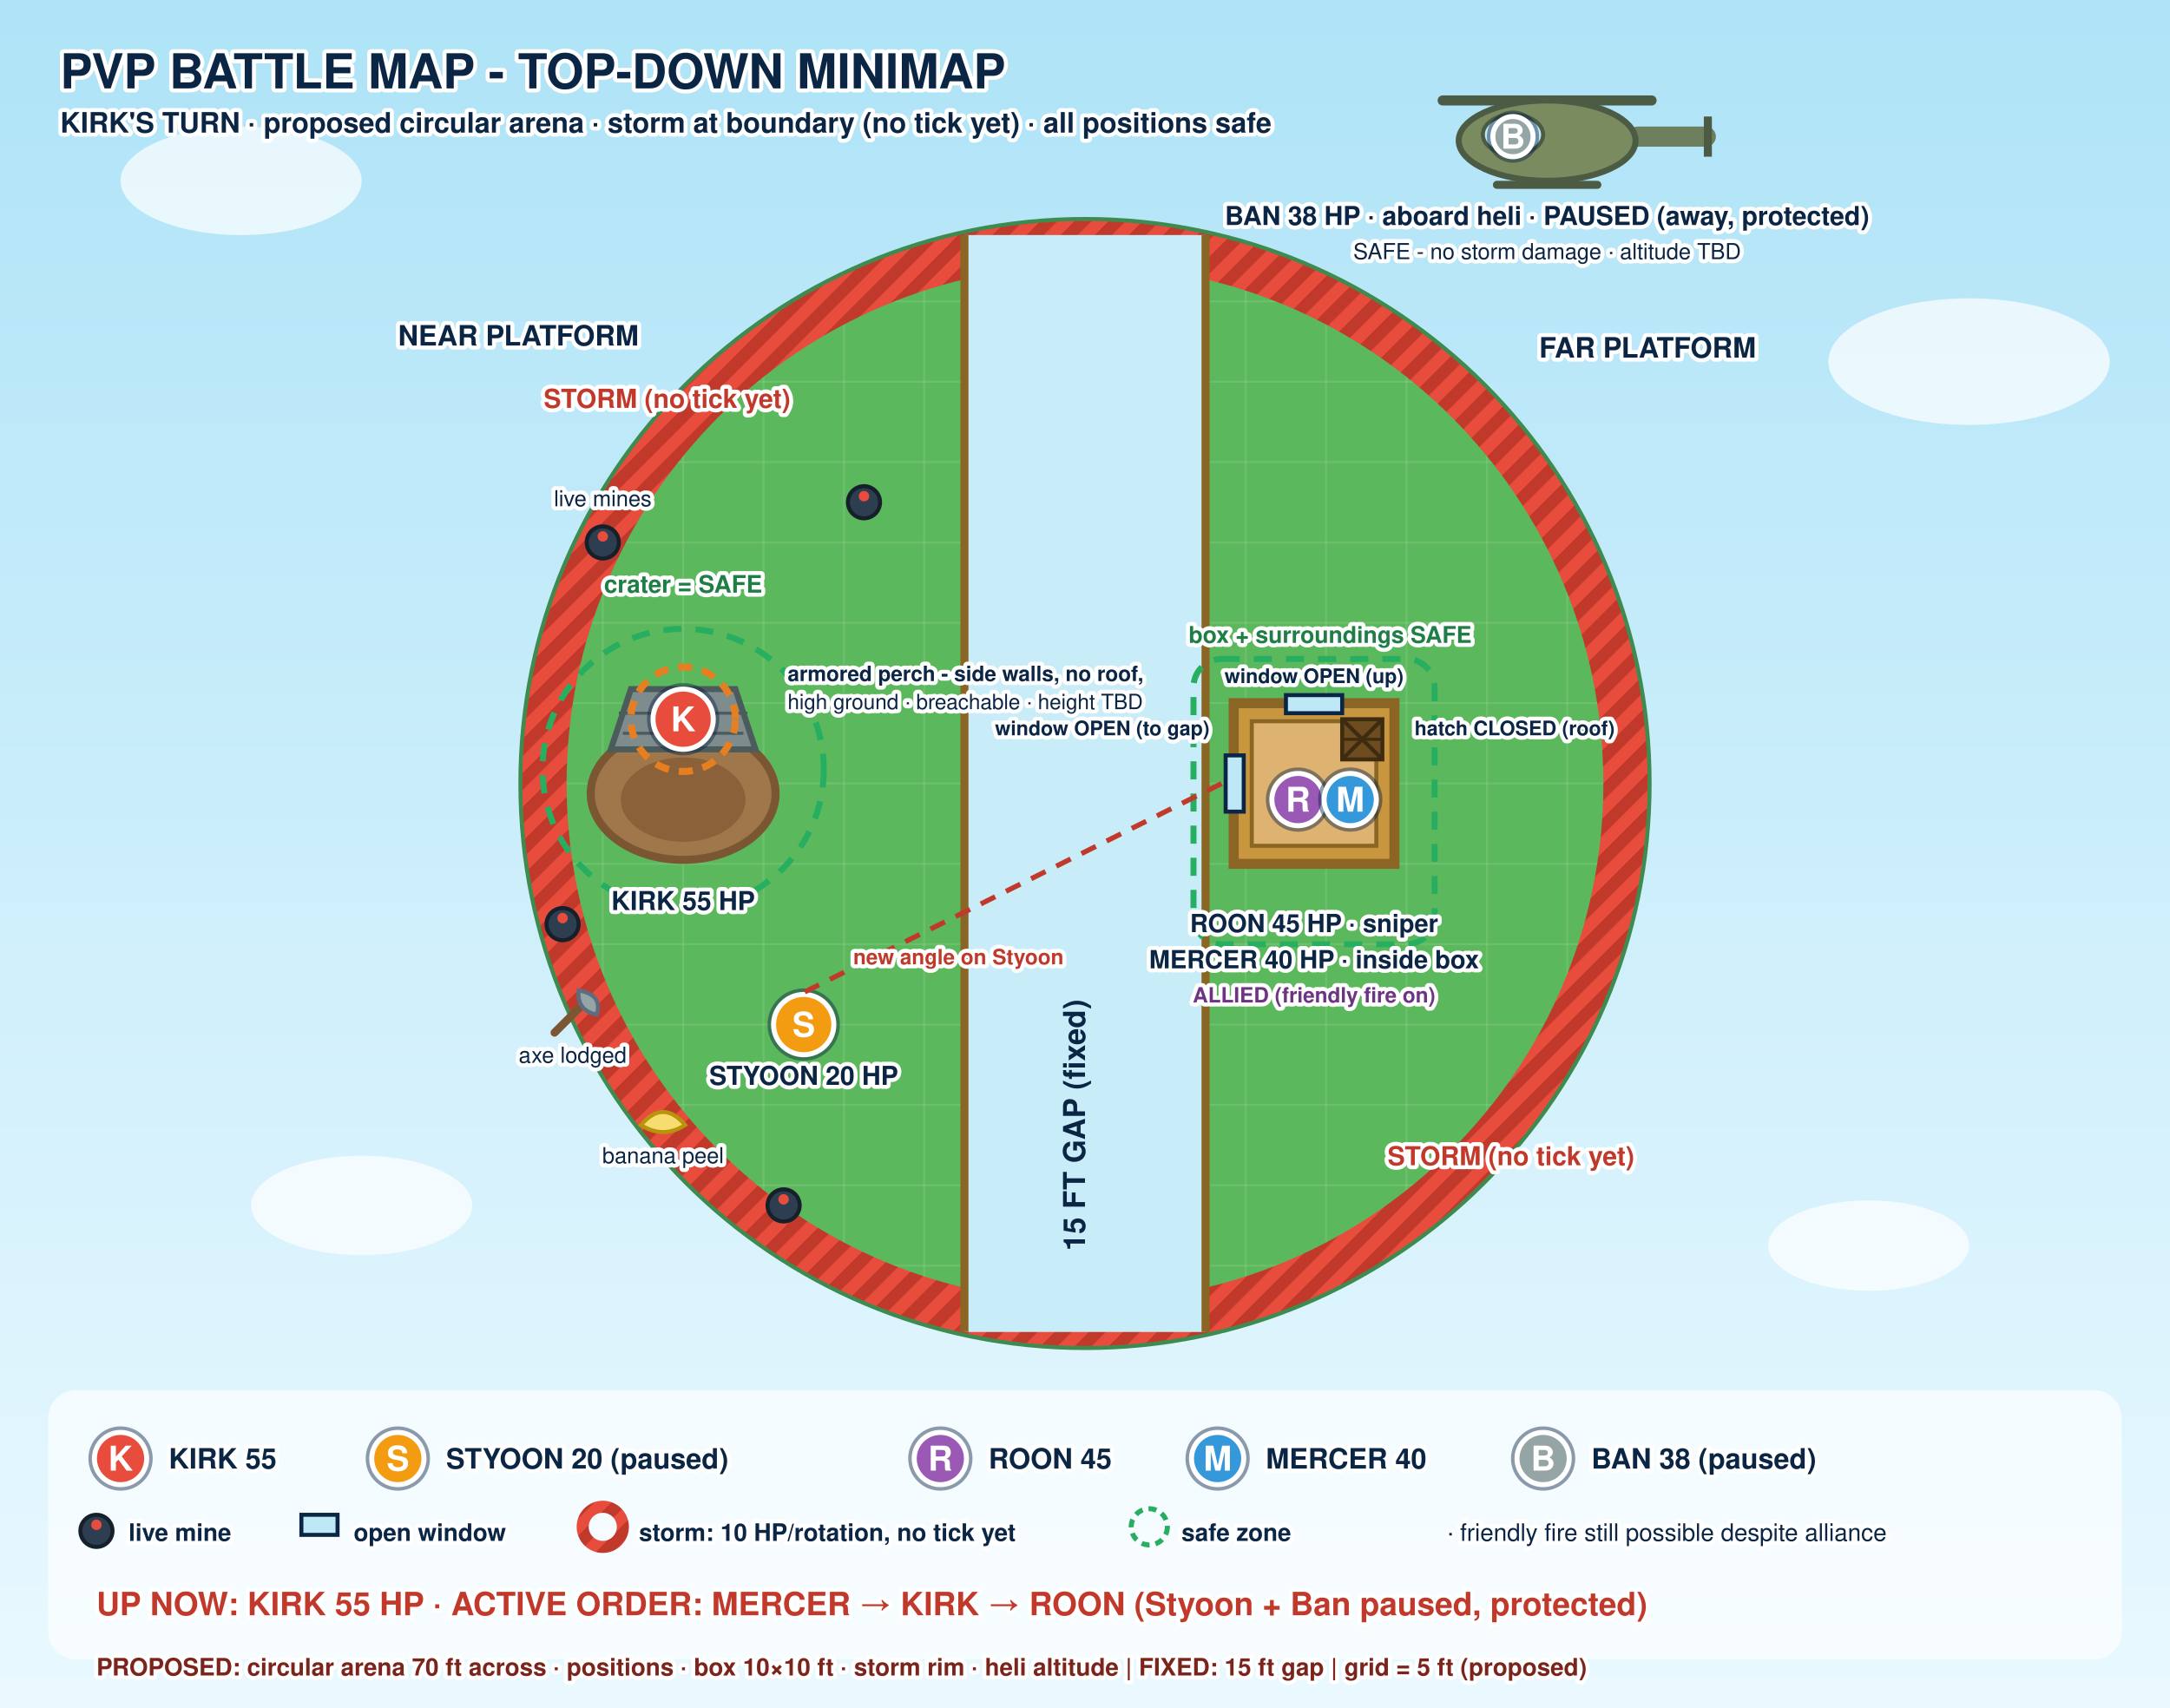
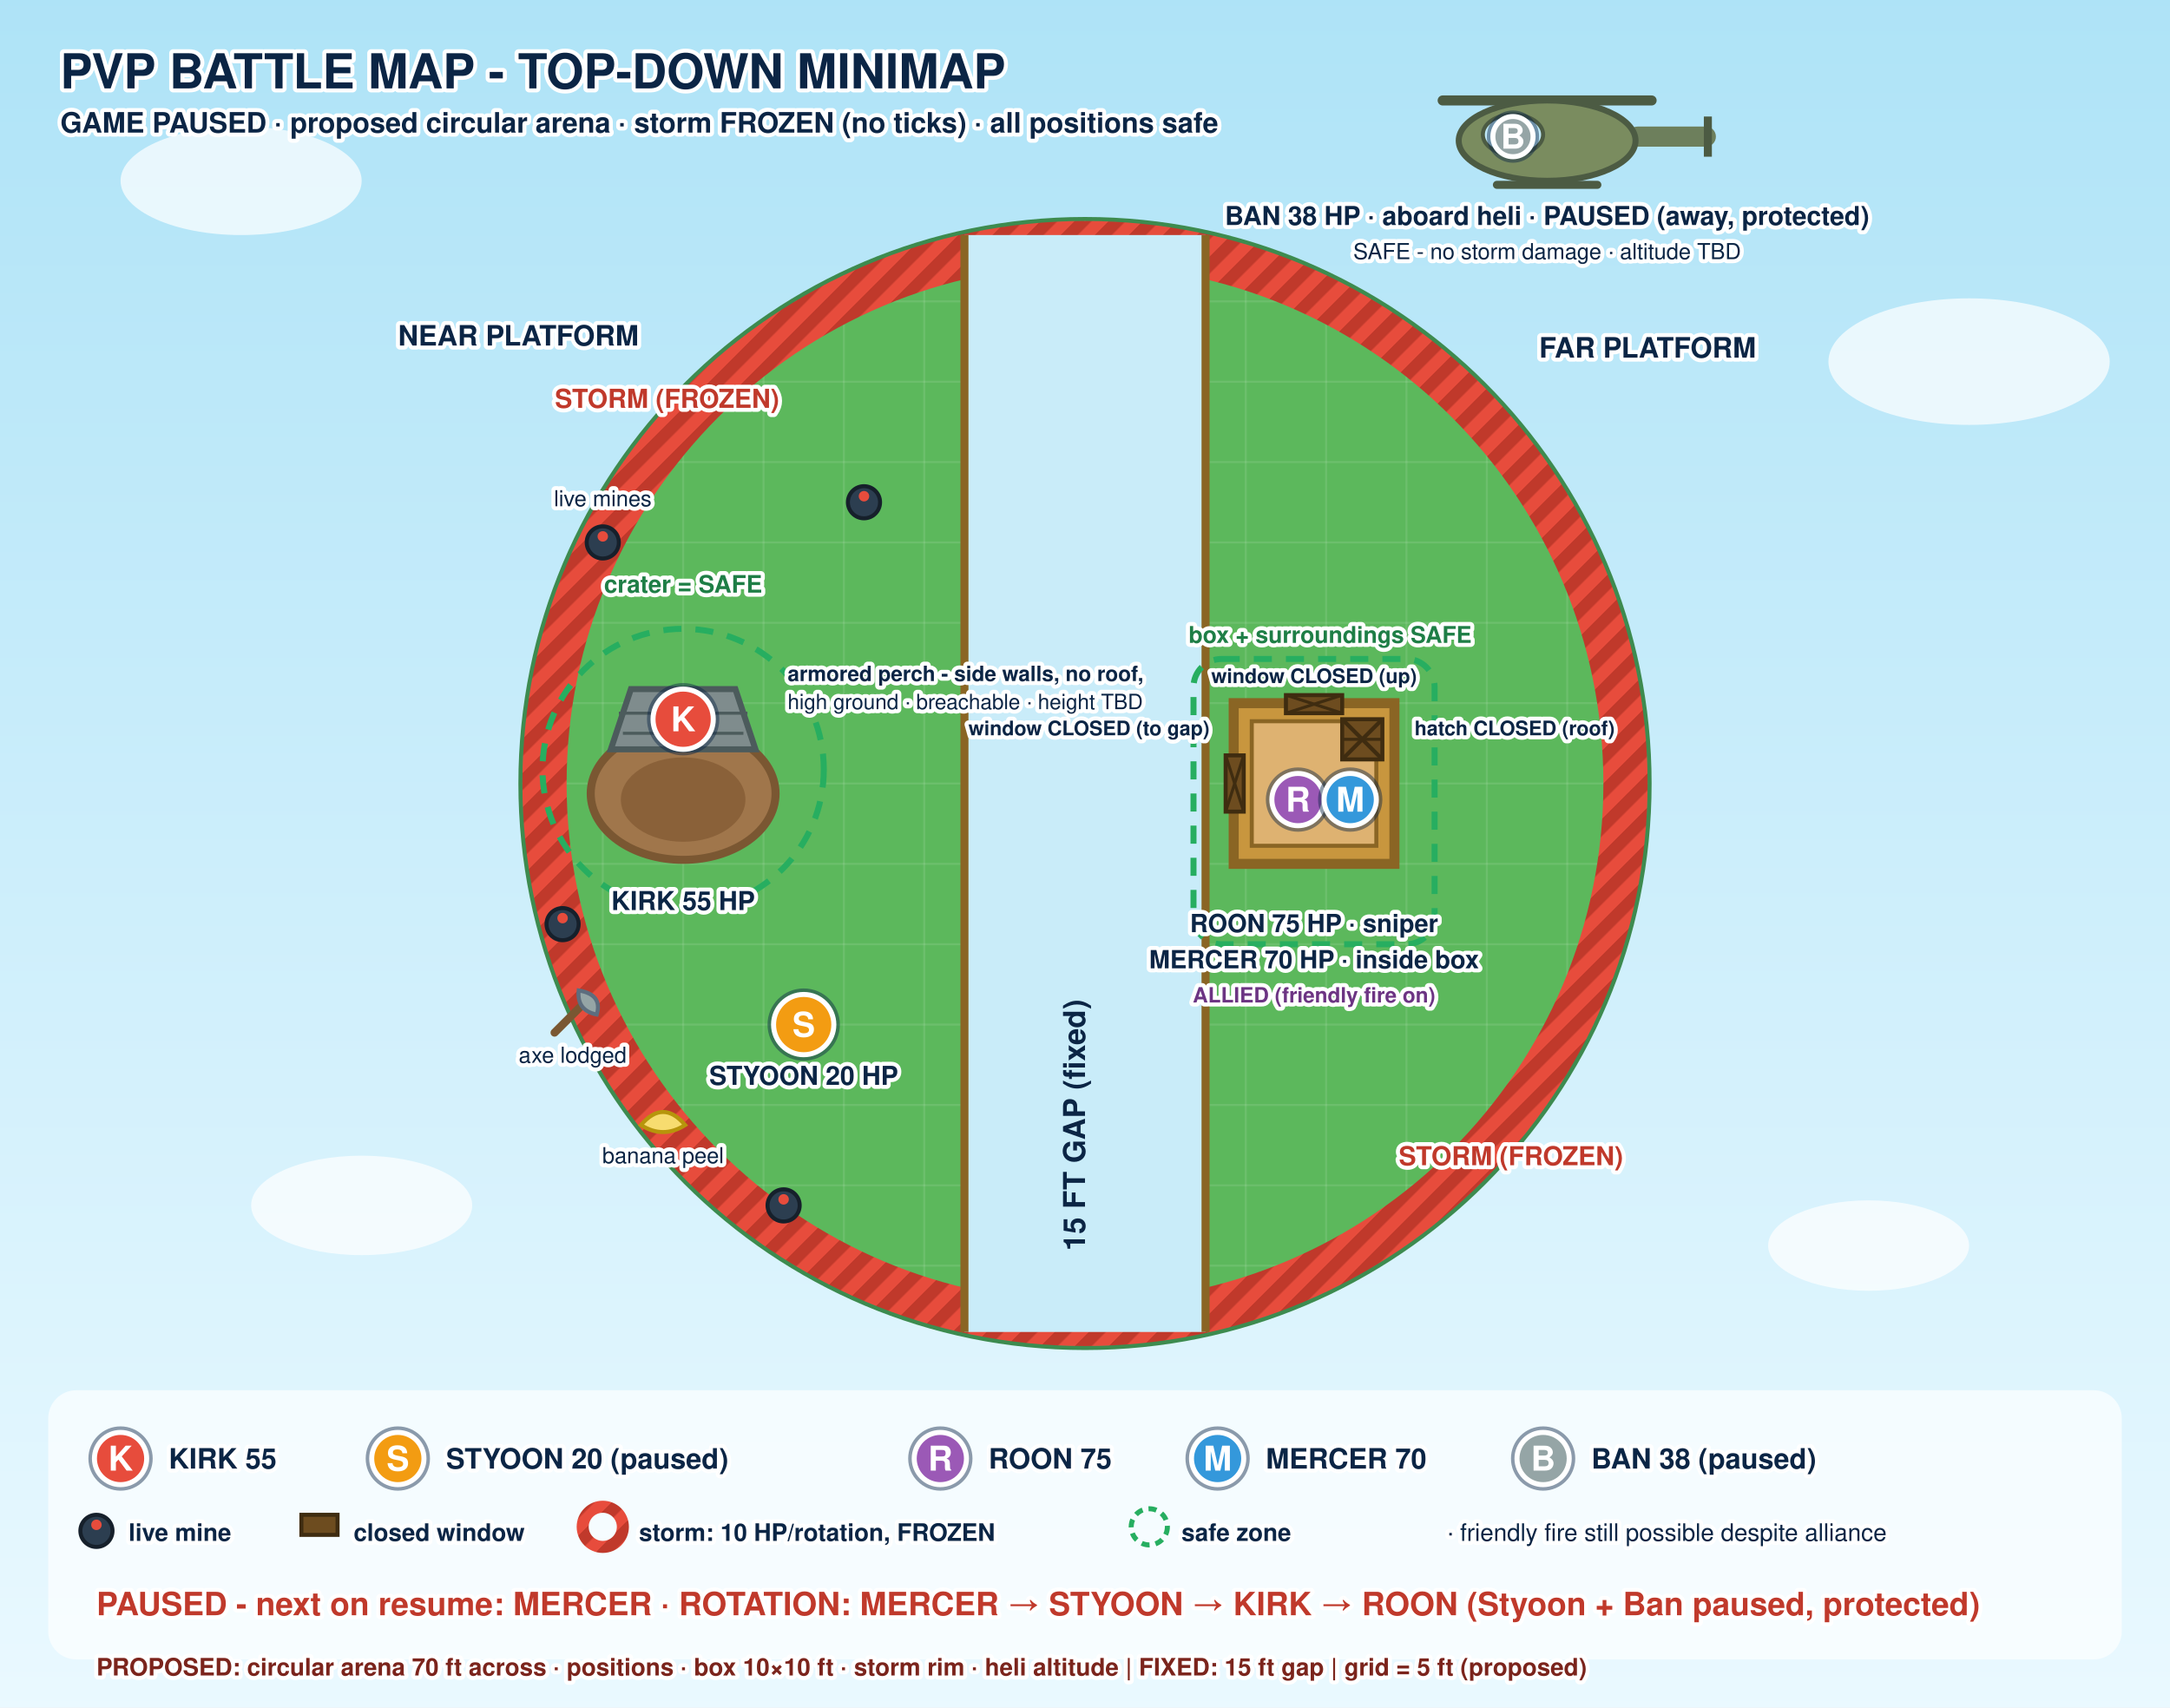
<svg xmlns="http://www.w3.org/2000/svg" width="1080" height="850" viewBox="0 0 1080 850" font-family="-apple-system,Helvetica,Arial,sans-serif">
  <defs>
    <linearGradient id="sky" x1="0" y1="0" x2="0" y2="1">
      <stop offset="0" stop-color="#aee3f7" />
      <stop offset="1" stop-color="#eaf9ff" />
    </linearGradient>
    <pattern id="hatch" width="12" height="12" patternTransform="rotate(45)" patternUnits="userSpaceOnUse">
      <rect width="12" height="12" fill="#e74c3c" />
      <rect width="6" height="12" fill="#c0392b" />
    </pattern>
    <clipPath id="arena">
      <circle cx="540" cy="390" r="280" />
    </clipPath>
  </defs>
  <rect width="1080" height="850" fill="url(#sky)" />
  <ellipse cx="120" cy="90" rx="60" ry="27.0" fill="#ffffff" fill-opacity="0.7" />
  <ellipse cx="980" cy="180" rx="70" ry="31.5" fill="#ffffff" fill-opacity="0.7" />
  <ellipse cx="180" cy="600" rx="55" ry="24.75" fill="#ffffff" fill-opacity="0.7" />
  <ellipse cx="930" cy="620" rx="50" ry="22.5" fill="#ffffff" fill-opacity="0.7" />
  <text x="30" y="44" text-anchor="start" font-size="24" font-weight="800" fill="#0b2545" style="paint-order:stroke;stroke:#ffffff;stroke-width:4px;stroke-linejoin:round">PVP BATTLE MAP - TOP-DOWN MINIMAP</text>
-   <text x="30" y="66" text-anchor="start" font-size="14" font-weight="600" fill="#0b2545" style="paint-order:stroke;stroke:#ffffff;stroke-width:4px;stroke-linejoin:round">KIRK'S TURN · proposed circular arena · storm at boundary (no tick yet) · all positions safe</text>
+   <text x="30" y="66" text-anchor="start" font-size="14" font-weight="600" fill="#0b2545" style="paint-order:stroke;stroke:#ffffff;stroke-width:4px;stroke-linejoin:round">GAME PAUSED · proposed circular arena · storm FROZEN (no ticks) · all positions safe</text>
  <line x1="718" y1="50" x2="822" y2="50" stroke="#4c5b43" stroke-width="5" stroke-linecap="round" />
  <rect x="767" y="50" width="6" height="12" fill="#4c5b43" />
  <rect x="810" y="63" width="44" height="10" rx="5" fill="#6d7f5c" />
  <line x1="850" y1="58" x2="850" y2="78" stroke="#4c5b43" stroke-width="4" />
  <ellipse cx="770" cy="70" rx="44" ry="20" fill="#7a8c5f" stroke="#4c5b43" stroke-width="3" />
  <ellipse cx="753" cy="67" rx="15" ry="10" fill="#bfe8f7" stroke="#4c5b43" stroke-width="2" />
  <line x1="745" y1="92" x2="795" y2="92" stroke="#4c5b43" stroke-width="4" stroke-linecap="round" />
  <circle cx="753" cy="68" r="13" fill="#0b2545" fill-opacity="0.45" />
  <circle cx="753" cy="68" r="10" fill="#95a5a6" stroke="#ffffff" stroke-width="2.5" />
  <text x="753" y="74" text-anchor="middle" font-size="17" font-weight="800" fill="#ffffff">B</text>
  <text x="770" y="112" text-anchor="middle" font-size="13" font-weight="800" fill="#0b2545" style="paint-order:stroke;stroke:#ffffff;stroke-width:4px;stroke-linejoin:round">BAN 38 HP · aboard heli · PAUSED (away, protected)</text>
  <text x="770" y="129" text-anchor="middle" font-size="11" font-weight="500" fill="#0b2545" style="paint-order:stroke;stroke:#ffffff;stroke-width:4px;stroke-linejoin:round">SAFE - no storm damage · altitude TBD</text>
  <circle cx="540" cy="390" r="280" fill="#5cb85c" stroke="#3d8b4f" stroke-width="4" />
  <g clip-path="url(#arena)">
    <line x1="260" y1="110" x2="260" y2="670" stroke="#ffffff" stroke-opacity="0.10" />
    <line x1="300" y1="110" x2="300" y2="670" stroke="#ffffff" stroke-opacity="0.10" />
    <line x1="340" y1="110" x2="340" y2="670" stroke="#ffffff" stroke-opacity="0.10" />
    <line x1="380" y1="110" x2="380" y2="670" stroke="#ffffff" stroke-opacity="0.10" />
    <line x1="420" y1="110" x2="420" y2="670" stroke="#ffffff" stroke-opacity="0.10" />
    <line x1="460" y1="110" x2="460" y2="670" stroke="#ffffff" stroke-opacity="0.10" />
    <line x1="500" y1="110" x2="500" y2="670" stroke="#ffffff" stroke-opacity="0.10" />
    <line x1="540" y1="110" x2="540" y2="670" stroke="#ffffff" stroke-opacity="0.10" />
    <line x1="580" y1="110" x2="580" y2="670" stroke="#ffffff" stroke-opacity="0.10" />
    <line x1="620" y1="110" x2="620" y2="670" stroke="#ffffff" stroke-opacity="0.10" />
    <line x1="660" y1="110" x2="660" y2="670" stroke="#ffffff" stroke-opacity="0.10" />
    <line x1="700" y1="110" x2="700" y2="670" stroke="#ffffff" stroke-opacity="0.10" />
    <line x1="740" y1="110" x2="740" y2="670" stroke="#ffffff" stroke-opacity="0.10" />
    <line x1="780" y1="110" x2="780" y2="670" stroke="#ffffff" stroke-opacity="0.10" />
    <line x1="820" y1="110" x2="820" y2="670" stroke="#ffffff" stroke-opacity="0.10" />
    <line x1="260" y1="110" x2="820" y2="110" stroke="#ffffff" stroke-opacity="0.10" />
    <line x1="260" y1="150" x2="820" y2="150" stroke="#ffffff" stroke-opacity="0.10" />
    <line x1="260" y1="190" x2="820" y2="190" stroke="#ffffff" stroke-opacity="0.10" />
    <line x1="260" y1="230" x2="820" y2="230" stroke="#ffffff" stroke-opacity="0.10" />
    <line x1="260" y1="270" x2="820" y2="270" stroke="#ffffff" stroke-opacity="0.10" />
    <line x1="260" y1="310" x2="820" y2="310" stroke="#ffffff" stroke-opacity="0.10" />
    <line x1="260" y1="350" x2="820" y2="350" stroke="#ffffff" stroke-opacity="0.10" />
    <line x1="260" y1="390" x2="820" y2="390" stroke="#ffffff" stroke-opacity="0.10" />
    <line x1="260" y1="430" x2="820" y2="430" stroke="#ffffff" stroke-opacity="0.10" />
    <line x1="260" y1="470" x2="820" y2="470" stroke="#ffffff" stroke-opacity="0.10" />
    <line x1="260" y1="510" x2="820" y2="510" stroke="#ffffff" stroke-opacity="0.10" />
    <line x1="260" y1="550" x2="820" y2="550" stroke="#ffffff" stroke-opacity="0.10" />
    <line x1="260" y1="590" x2="820" y2="590" stroke="#ffffff" stroke-opacity="0.10" />
    <line x1="260" y1="630" x2="820" y2="630" stroke="#ffffff" stroke-opacity="0.10" />
    <line x1="260" y1="670" x2="820" y2="670" stroke="#ffffff" stroke-opacity="0.10" />
  </g>
  <circle cx="540" cy="390" r="269" fill="none" stroke="url(#hatch)" stroke-width="22" />
-   <text x="332" y="203" text-anchor="middle" font-size="13" font-weight="800" fill="#c0392b" style="paint-order:stroke;stroke:#ffffff;stroke-width:4px;stroke-linejoin:round">STORM (no tick yet)</text>
-   <text x="752" y="580" text-anchor="middle" font-size="13" font-weight="800" fill="#c0392b" style="paint-order:stroke;stroke:#ffffff;stroke-width:4px;stroke-linejoin:round">STORM (no tick yet)</text>
+   <text x="332" y="203" text-anchor="middle" font-size="13" font-weight="800" fill="#c0392b" style="paint-order:stroke;stroke:#ffffff;stroke-width:4px;stroke-linejoin:round">STORM (FROZEN)</text>
+   <text x="752" y="580" text-anchor="middle" font-size="13" font-weight="800" fill="#c0392b" style="paint-order:stroke;stroke:#ffffff;stroke-width:4px;stroke-linejoin:round">STORM (FROZEN)</text>
  <rect x="480" y="117" width="120" height="546" fill="#c9ecf9" />
  <line x1="480" y1="117" x2="480" y2="663" stroke="#8a6524" stroke-width="4" />
  <line x1="600" y1="117" x2="600" y2="663" stroke="#8a6524" stroke-width="4" />
  <text x="540" y="560" text-anchor="middle" font-size="15" font-weight="800" fill="#0b2545" transform="rotate(-90 540 560)" style="paint-order:stroke;stroke:#c9ecf9;stroke-width:4px">15 FT GAP (fixed)</text>
  <text x="258" y="172" text-anchor="middle" font-size="14" font-weight="800" fill="#0b2545" style="paint-order:stroke;stroke:#ffffff;stroke-width:4px;stroke-linejoin:round">NEAR PLATFORM</text>
  <text x="820" y="178" text-anchor="middle" font-size="14" font-weight="800" fill="#0b2545" style="paint-order:stroke;stroke:#ffffff;stroke-width:4px;stroke-linejoin:round">FAR PLATFORM</text>
  <circle cx="340" cy="383" r="70" fill="none" stroke="#27ae60" stroke-width="3" stroke-dasharray="9 7" />
  <ellipse cx="340" cy="395" rx="46" ry="33" fill="#a0764b" stroke="#7a5732" stroke-width="4" />
  <ellipse cx="340" cy="398" rx="31" ry="21" fill="#8a6139" />
  <polygon points="304,373 376,373 366,343 314,343" fill="#7f8c8d" stroke="#4c5b5c" stroke-width="3" />
  <line x1="310" y1="365" x2="370" y2="365" stroke="#4c5b5c" stroke-width="1.5" />
  <line x1="308" y1="355" x2="372" y2="355" stroke="#4c5b5c" stroke-width="1.5" />
  <circle cx="340" cy="358" r="18" fill="#0b2545" fill-opacity="0.45" />
  <circle cx="340" cy="358" r="15" fill="#e74c3c" stroke="#ffffff" stroke-width="2.5" />
  <text x="340" y="364" text-anchor="middle" font-size="17" font-weight="800" fill="#ffffff">K</text>
  <text x="340" y="295" text-anchor="middle" font-size="12" font-weight="600" fill="#1e7e46" style="paint-order:stroke;stroke:#ffffff;stroke-width:4px;stroke-linejoin:round">crater = SAFE</text>
  <text x="340" y="453" text-anchor="middle" font-size="13" font-weight="800" fill="#0b2545" style="paint-order:stroke;stroke:#ffffff;stroke-width:4px;stroke-linejoin:round">KIRK 55 HP</text>
  <text x="392" y="339" text-anchor="start" font-size="10.5" font-weight="600" fill="#0b2545" style="paint-order:stroke;stroke:#ffffff;stroke-width:4px;stroke-linejoin:round">armored perch - side walls, no roof,</text>
  <text x="392" y="353" text-anchor="start" font-size="10.5" font-weight="500" fill="#0b2545" style="paint-order:stroke;stroke:#ffffff;stroke-width:4px;stroke-linejoin:round">high ground · breachable · height TBD</text>
  <circle cx="400" cy="510" r="18" fill="#0b2545" fill-opacity="0.45" />
  <circle cx="400" cy="510" r="15" fill="#f39c12" stroke="#ffffff" stroke-width="2.5" />
  <text x="400" y="516" text-anchor="middle" font-size="17" font-weight="800" fill="#ffffff">S</text>
  <text x="400" y="540" text-anchor="middle" font-size="13" font-weight="800" fill="#0b2545" style="paint-order:stroke;stroke:#ffffff;stroke-width:4px;stroke-linejoin:round">STYOON 20 HP</text>
  <circle cx="300" cy="270" r="8" fill="#2c3e50" stroke="#16202b" stroke-width="2" />
  <circle cx="300" cy="267" r="2.6" fill="#e74c3c" />
  <circle cx="430" cy="250" r="8" fill="#2c3e50" stroke="#16202b" stroke-width="2" />
  <circle cx="430" cy="247" r="2.6" fill="#e74c3c" />
  <circle cx="390" cy="600" r="8" fill="#2c3e50" stroke="#16202b" stroke-width="2" />
  <circle cx="390" cy="597" r="2.6" fill="#e74c3c" />
  <circle cx="280" cy="460" r="8" fill="#2c3e50" stroke="#16202b" stroke-width="2" />
  <circle cx="280" cy="457" r="2.6" fill="#e74c3c" />
  <text x="300" y="252" text-anchor="middle" font-size="11" font-weight="500" fill="#0b2545" style="paint-order:stroke;stroke:#ffffff;stroke-width:4px;stroke-linejoin:round">live mines</text>
  <line x1="276" y1="514" x2="292" y2="498" stroke="#7a5732" stroke-width="4" stroke-linecap="round" />
  <path d="M 288 493 q 12 2 9 12 q -10 -2 -9 -12 z" fill="#95a5a6" stroke="#5d6d7e" stroke-width="2" />
  <text x="285" y="529" text-anchor="middle" font-size="11" font-weight="500" fill="#0b2545" style="paint-order:stroke;stroke:#ffffff;stroke-width:4px;stroke-linejoin:round">axe lodged</text>
  <path d="M 319 560 q 11 -13 22 0 q -11 7 -22 0 z" fill="#f7dc6f" stroke="#b7950b" stroke-width="2" />
  <text x="330" y="579" text-anchor="middle" font-size="11" font-weight="500" fill="#0b2545" style="paint-order:stroke;stroke:#ffffff;stroke-width:4px;stroke-linejoin:round">banana peel</text>
  <rect x="594" y="328" width="120" height="142" rx="14" fill="none" stroke="#27ae60" stroke-width="3" stroke-dasharray="9 7" />
  <text x="662.0" y="320" text-anchor="middle" font-size="11.5" font-weight="600" fill="#1e7e46" style="paint-order:stroke;stroke:#ffffff;stroke-width:4px;stroke-linejoin:round">box + surroundings SAFE</text>
  <rect x="614" y="350" width="80" height="80" fill="#c8963e" stroke="#8a6524" stroke-width="5" />
  <rect x="623" y="359" width="62" height="62" fill="#deb271" stroke="#8a6524" stroke-width="2" />
-   <rect x="640.0" y="346" width="28" height="9" fill="#bfe8f7" stroke="#0b2545" stroke-width="2" />
-   <rect x="610" y="376.0" width="9" height="28" fill="#bfe8f7" stroke="#0b2545" stroke-width="2" />
-   <text x="654.0" y="340" text-anchor="middle" font-size="10" font-weight="600" fill="#0b2545" style="paint-order:stroke;stroke:#ffffff;stroke-width:4px;stroke-linejoin:round">window OPEN (up)</text>
-   <text x="602" y="366.0" text-anchor="end" font-size="10" font-weight="600" fill="#0b2545" style="paint-order:stroke;stroke:#ffffff;stroke-width:4px;stroke-linejoin:round">window OPEN (to gap)</text>
+   <rect x="640.0" y="346" width="28" height="9" fill="#6d4c1f" stroke="#3f2c10" stroke-width="2" />
+   <line x1="640.0" y1="346" x2="668.0" y2="355" stroke="#3f2c10" stroke-width="1.5" />
+   <line x1="668.0" y1="346" x2="640.0" y2="355" stroke="#3f2c10" stroke-width="1.5" />
+   <rect x="610" y="376.0" width="9" height="28" fill="#6d4c1f" stroke="#3f2c10" stroke-width="2" />
+   <line x1="610" y1="376.0" x2="619" y2="404.0" stroke="#3f2c10" stroke-width="1.5" />
+   <line x1="619" y1="376.0" x2="610" y2="404.0" stroke="#3f2c10" stroke-width="1.5" />
+   <text x="654.0" y="340" text-anchor="middle" font-size="10" font-weight="600" fill="#0b2545" style="paint-order:stroke;stroke:#ffffff;stroke-width:4px;stroke-linejoin:round">window CLOSED (up)</text>
+   <text x="602" y="366.0" text-anchor="end" font-size="10" font-weight="600" fill="#0b2545" style="paint-order:stroke;stroke:#ffffff;stroke-width:4px;stroke-linejoin:round">window CLOSED (to gap)</text>
  <rect x="668" y="358" width="20" height="20" fill="#6d4c1f" stroke="#3f2c10" stroke-width="2" />
  <line x1="668" y1="368" x2="688" y2="368" stroke="#3f2c10" stroke-width="1.5" />
  <line x1="668" y1="358" x2="688" y2="378" stroke="#3f2c10" stroke-width="2" />
  <line x1="688" y1="358" x2="668" y2="378" stroke="#3f2c10" stroke-width="2" />
  <text x="704" y="366" text-anchor="start" font-size="10" font-weight="600" fill="#0b2545" style="paint-order:stroke;stroke:#ffffff;stroke-width:4px;stroke-linejoin:round">hatch CLOSED (roof)</text>
  <circle cx="646" cy="398" r="16" fill="#0b2545" fill-opacity="0.45" />
  <circle cx="646" cy="398" r="13" fill="#9b59b6" stroke="#ffffff" stroke-width="2.5" />
  <text x="646" y="404" text-anchor="middle" font-size="17" font-weight="800" fill="#ffffff">R</text>
-   <circle cx="340" cy="358" r="26" fill="none" stroke="#e67e22" stroke-width="3.5" stroke-dasharray="7 5" />
  <circle cx="672" cy="398" r="16" fill="#0b2545" fill-opacity="0.45" />
  <circle cx="672" cy="398" r="13" fill="#3498db" stroke="#ffffff" stroke-width="2.5" />
  <text x="672" y="404" text-anchor="middle" font-size="17" font-weight="800" fill="#ffffff">M</text>
-   <text x="654.0" y="464" text-anchor="middle" font-size="12.5" font-weight="800" fill="#0b2545" style="paint-order:stroke;stroke:#ffffff;stroke-width:4px;stroke-linejoin:round">ROON 45 HP · sniper</text>
-   <text x="654.0" y="482" text-anchor="middle" font-size="12.5" font-weight="800" fill="#0b2545" style="paint-order:stroke;stroke:#ffffff;stroke-width:4px;stroke-linejoin:round">MERCER 40 HP · inside box</text>
+   <text x="654.0" y="464" text-anchor="middle" font-size="12.5" font-weight="800" fill="#0b2545" style="paint-order:stroke;stroke:#ffffff;stroke-width:4px;stroke-linejoin:round">ROON 75 HP · sniper</text>
+   <text x="654.0" y="482" text-anchor="middle" font-size="12.5" font-weight="800" fill="#0b2545" style="paint-order:stroke;stroke:#ffffff;stroke-width:4px;stroke-linejoin:round">MERCER 70 HP · inside box</text>
  <text x="654.0" y="499" text-anchor="middle" font-size="10.5" font-weight="600" fill="#6c3483" style="paint-order:stroke;stroke:#ffffff;stroke-width:4px;stroke-linejoin:round">ALLIED (friendly fire on)</text>
-   <line x1="608" y1="390.0" x2="400" y2="494" stroke="#c0392b" stroke-width="2.5" stroke-dasharray="8 6" />
-   <text x="477" y="480" text-anchor="middle" font-size="10.5" font-weight="600" fill="#c0392b" style="paint-order:stroke;stroke:#ffffff;stroke-width:4px;stroke-linejoin:round">new angle on Styoon</text>
  <rect x="24" y="692" width="1032" height="134" rx="14" fill="#ffffff" fill-opacity="0.65" />
  <circle cx="60" cy="726" r="16" fill="#0b2545" fill-opacity="0.45" />
  <circle cx="60" cy="726" r="13" fill="#e74c3c" stroke="#ffffff" stroke-width="2.5" />
  <text x="60" y="732" text-anchor="middle" font-size="17" font-weight="800" fill="#ffffff">K</text>
  <text x="84" y="731" text-anchor="start" font-size="14" font-weight="800" fill="#0b2545" style="paint-order:stroke;stroke:#ffffff;stroke-width:4px;stroke-linejoin:round">KIRK 55</text>
  <circle cx="198" cy="726" r="16" fill="#0b2545" fill-opacity="0.45" />
  <circle cx="198" cy="726" r="13" fill="#f39c12" stroke="#ffffff" stroke-width="2.5" />
  <text x="198" y="732" text-anchor="middle" font-size="17" font-weight="800" fill="#ffffff">S</text>
  <text x="222" y="731" text-anchor="start" font-size="14" font-weight="800" fill="#0b2545" style="paint-order:stroke;stroke:#ffffff;stroke-width:4px;stroke-linejoin:round">STYOON 20 (paused)</text>
  <circle cx="468" cy="726" r="16" fill="#0b2545" fill-opacity="0.45" />
  <circle cx="468" cy="726" r="13" fill="#9b59b6" stroke="#ffffff" stroke-width="2.5" />
  <text x="468" y="732" text-anchor="middle" font-size="17" font-weight="800" fill="#ffffff">R</text>
-   <text x="492" y="731" text-anchor="start" font-size="14" font-weight="800" fill="#0b2545" style="paint-order:stroke;stroke:#ffffff;stroke-width:4px;stroke-linejoin:round">ROON 45</text>
+   <text x="492" y="731" text-anchor="start" font-size="14" font-weight="800" fill="#0b2545" style="paint-order:stroke;stroke:#ffffff;stroke-width:4px;stroke-linejoin:round">ROON 75</text>
  <circle cx="606" cy="726" r="16" fill="#0b2545" fill-opacity="0.45" />
  <circle cx="606" cy="726" r="13" fill="#3498db" stroke="#ffffff" stroke-width="2.5" />
  <text x="606" y="732" text-anchor="middle" font-size="17" font-weight="800" fill="#ffffff">M</text>
-   <text x="630" y="731" text-anchor="start" font-size="14" font-weight="800" fill="#0b2545" style="paint-order:stroke;stroke:#ffffff;stroke-width:4px;stroke-linejoin:round">MERCER 40</text>
+   <text x="630" y="731" text-anchor="start" font-size="14" font-weight="800" fill="#0b2545" style="paint-order:stroke;stroke:#ffffff;stroke-width:4px;stroke-linejoin:round">MERCER 70</text>
  <circle cx="768" cy="726" r="16" fill="#0b2545" fill-opacity="0.45" />
  <circle cx="768" cy="726" r="13" fill="#95a5a6" stroke="#ffffff" stroke-width="2.5" />
  <text x="768" y="732" text-anchor="middle" font-size="17" font-weight="800" fill="#ffffff">B</text>
  <text x="792" y="731" text-anchor="start" font-size="14" font-weight="800" fill="#0b2545" style="paint-order:stroke;stroke:#ffffff;stroke-width:4px;stroke-linejoin:round">BAN 38 (paused)</text>
  <circle cx="48" cy="762" r="8" fill="#2c3e50" stroke="#16202b" stroke-width="2" />
  <circle cx="48" cy="759" r="2.6" fill="#e74c3c" />
  <text x="64" y="767" text-anchor="start" font-size="12" font-weight="600" fill="#0b2545" style="paint-order:stroke;stroke:#ffffff;stroke-width:4px;stroke-linejoin:round">live mine</text>
-   <rect x="150" y="754" width="18" height="10" fill="#bfe8f7" stroke="#0b2545" stroke-width="2" />
-   <text x="176" y="767" text-anchor="start" font-size="12" font-weight="600" fill="#0b2545" style="paint-order:stroke;stroke:#ffffff;stroke-width:4px;stroke-linejoin:round">open window</text>
+   <rect x="150" y="754" width="18" height="10" fill="#6d4c1f" stroke="#3f2c10" stroke-width="2" />
+   <text x="176" y="767" text-anchor="start" font-size="12" font-weight="600" fill="#0b2545" style="paint-order:stroke;stroke:#ffffff;stroke-width:4px;stroke-linejoin:round">closed window</text>
  <circle cx="300" cy="760" r="10" fill="none" stroke="url(#hatch)" stroke-width="6" />
-   <text x="318" y="767" text-anchor="start" font-size="12" font-weight="600" fill="#0b2545" style="paint-order:stroke;stroke:#ffffff;stroke-width:4px;stroke-linejoin:round">storm: 10 HP/rotation, no tick yet</text>
+   <text x="318" y="767" text-anchor="start" font-size="12" font-weight="600" fill="#0b2545" style="paint-order:stroke;stroke:#ffffff;stroke-width:4px;stroke-linejoin:round">storm: 10 HP/rotation, FROZEN</text>
  <circle cx="572" cy="760" r="9" fill="none" stroke="#27ae60" stroke-width="2.5" stroke-dasharray="4 3" />
  <text x="588" y="767" text-anchor="start" font-size="12" font-weight="600" fill="#0b2545" style="paint-order:stroke;stroke:#ffffff;stroke-width:4px;stroke-linejoin:round">safe zone</text>
  <text x="720" y="767" text-anchor="start" font-size="12" font-weight="500" fill="#0b2545" style="paint-order:stroke;stroke:#ffffff;stroke-width:4px;stroke-linejoin:round">· friendly fire still possible despite alliance</text>
-   <text x="48" y="804" text-anchor="start" font-size="16" font-weight="800" fill="#c0392b" style="paint-order:stroke;stroke:#ffffff;stroke-width:4px;stroke-linejoin:round">UP NOW: KIRK 55 HP · ACTIVE ORDER: MERCER → KIRK → ROON  (Styoon + Ban paused, protected)</text>
+   <text x="48" y="804" text-anchor="start" font-size="16" font-weight="800" fill="#c0392b" style="paint-order:stroke;stroke:#ffffff;stroke-width:4px;stroke-linejoin:round">PAUSED - next on resume: MERCER · ROTATION: MERCER → STYOON → KIRK → ROON  (Styoon + Ban paused, protected)</text>
  <text x="48" y="834" text-anchor="start" font-size="12" font-weight="600" fill="#7b241c" style="paint-order:stroke;stroke:#ffffff;stroke-width:4px;stroke-linejoin:round">PROPOSED: circular arena 70 ft across · positions · box 10×10 ft · storm rim · heli altitude  |  FIXED: 15 ft gap  |  grid = 5 ft (proposed)</text>
</svg>
